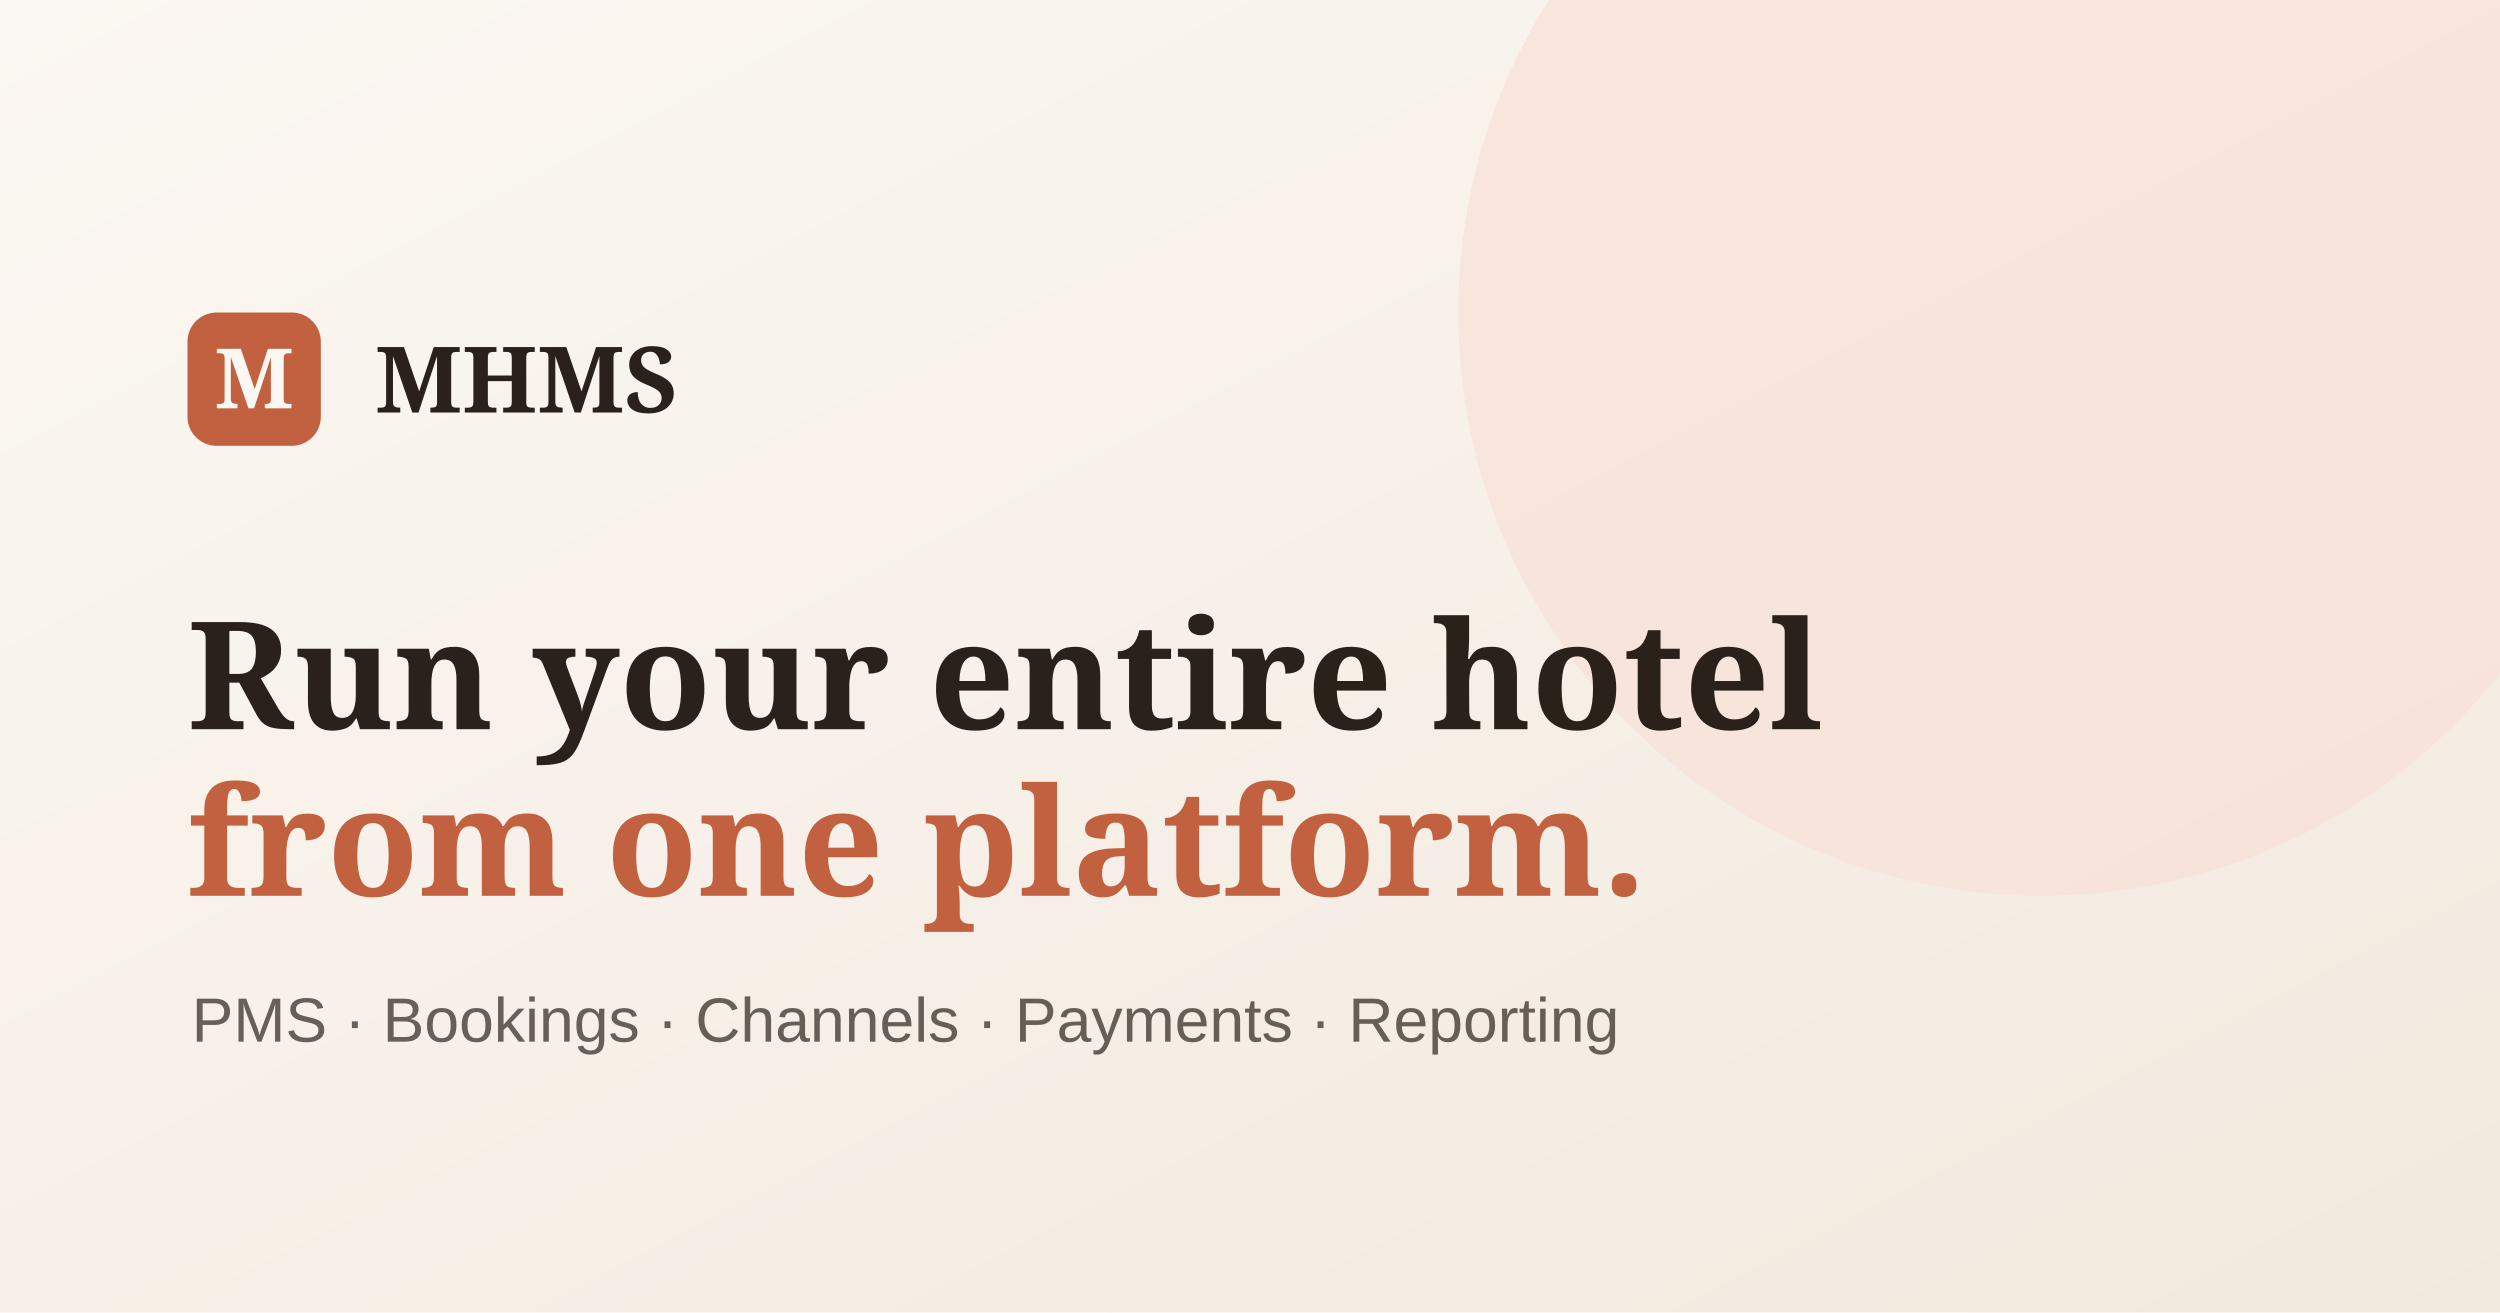
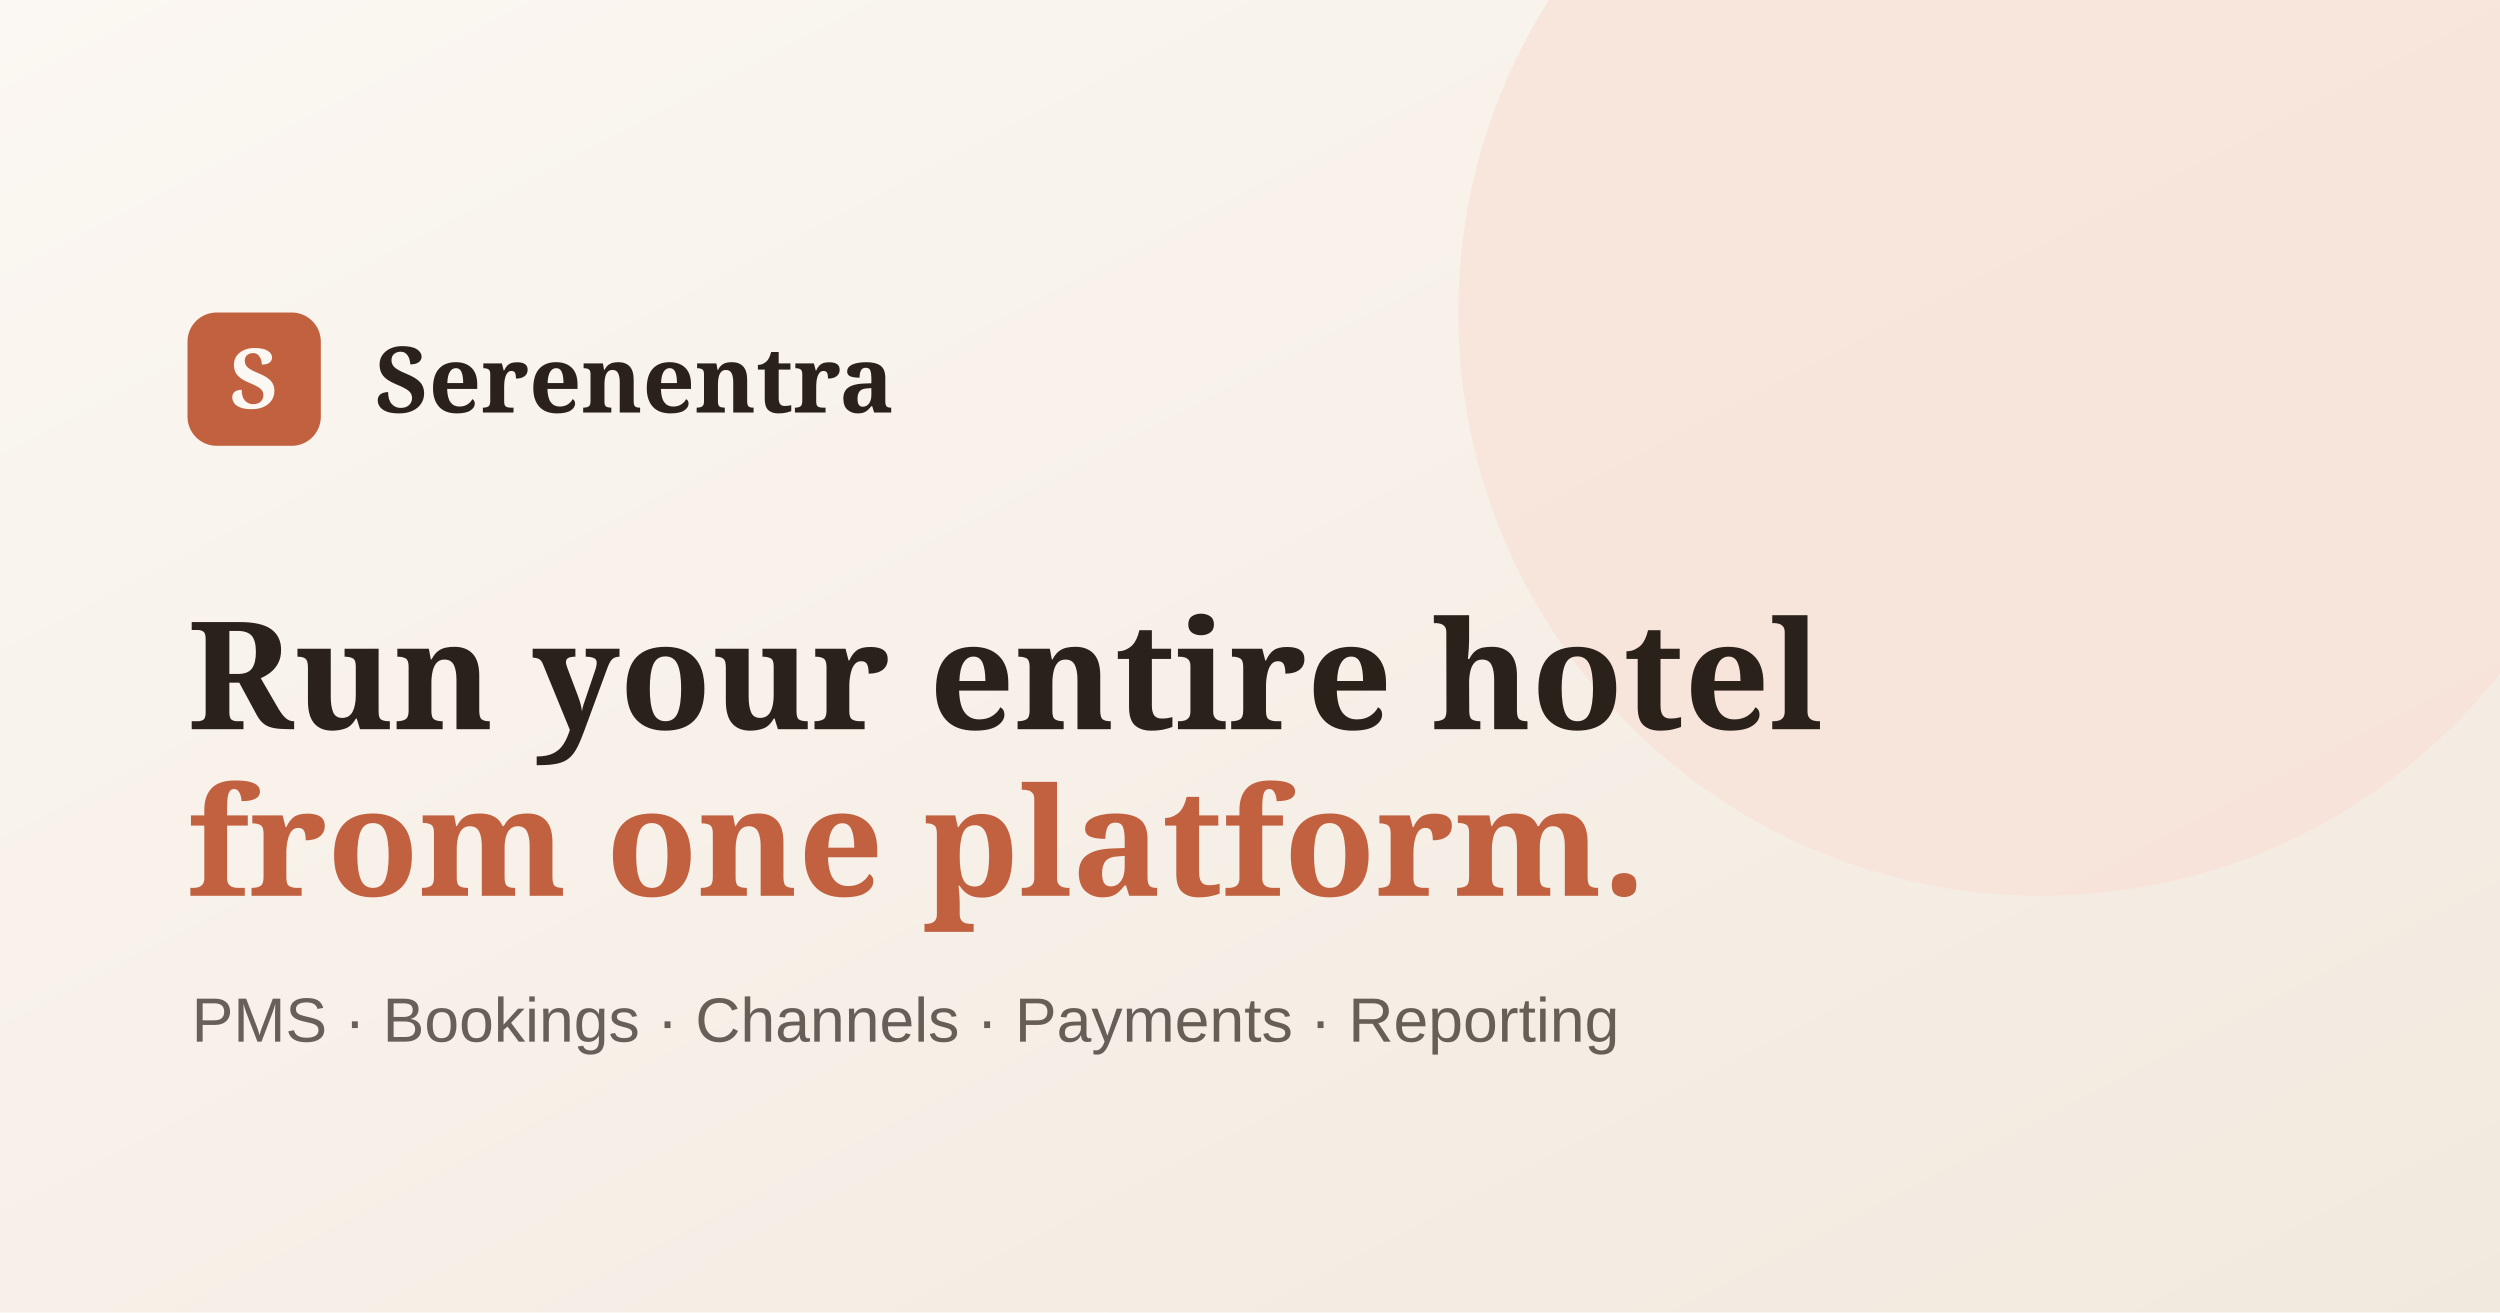
<svg xmlns="http://www.w3.org/2000/svg" viewBox="0 0 1200 630" width="1200" height="630">
  <defs>
    <linearGradient id="bg" x1="0" y1="0" x2="1" y2="1">
      <stop offset="0" stop-color="#FBF7F2" />
      <stop offset="1" stop-color="#F2E9DE" />
    </linearGradient>
  </defs>
  <rect width="1200" height="630" fill="url(#bg)" />
  <circle cx="980" cy="150" r="280" fill="#F8E0D5" opacity="0.7" />
  <g transform="translate(90 150)">
    <rect width="64" height="64" rx="14" fill="#C2613F" />
-     <text x="32" y="46" font-family="Georgia, serif" font-size="40" font-weight="700" fill="#FBF7F2" text-anchor="middle">M</text>
-     <text x="90" y="48" font-family="Georgia, serif" font-size="44" font-weight="700" fill="#2B211B">MHMS</text>
+     <text x="32" y="46" font-family="Georgia, serif" font-size="40" font-weight="700" fill="#FBF7F2" text-anchor="middle">S</text>
+     <text x="90" y="48" font-family="Georgia, serif" font-size="44" font-weight="700" fill="#2B211B">Serenentra</text>
  </g>
  <text x="90" y="350" font-family="Georgia, serif" font-size="72" font-weight="700" fill="#2B211B">Run your entire hotel</text>
  <text x="90" y="430" font-family="Georgia, serif" font-size="72" font-weight="700" fill="#C2613F">from one platform.</text>
  <text x="92" y="500" font-family="Arial, sans-serif" font-size="30" fill="#2B211B" opacity="0.7">PMS · Bookings · Channels · Payments · Reporting</text>
</svg>
